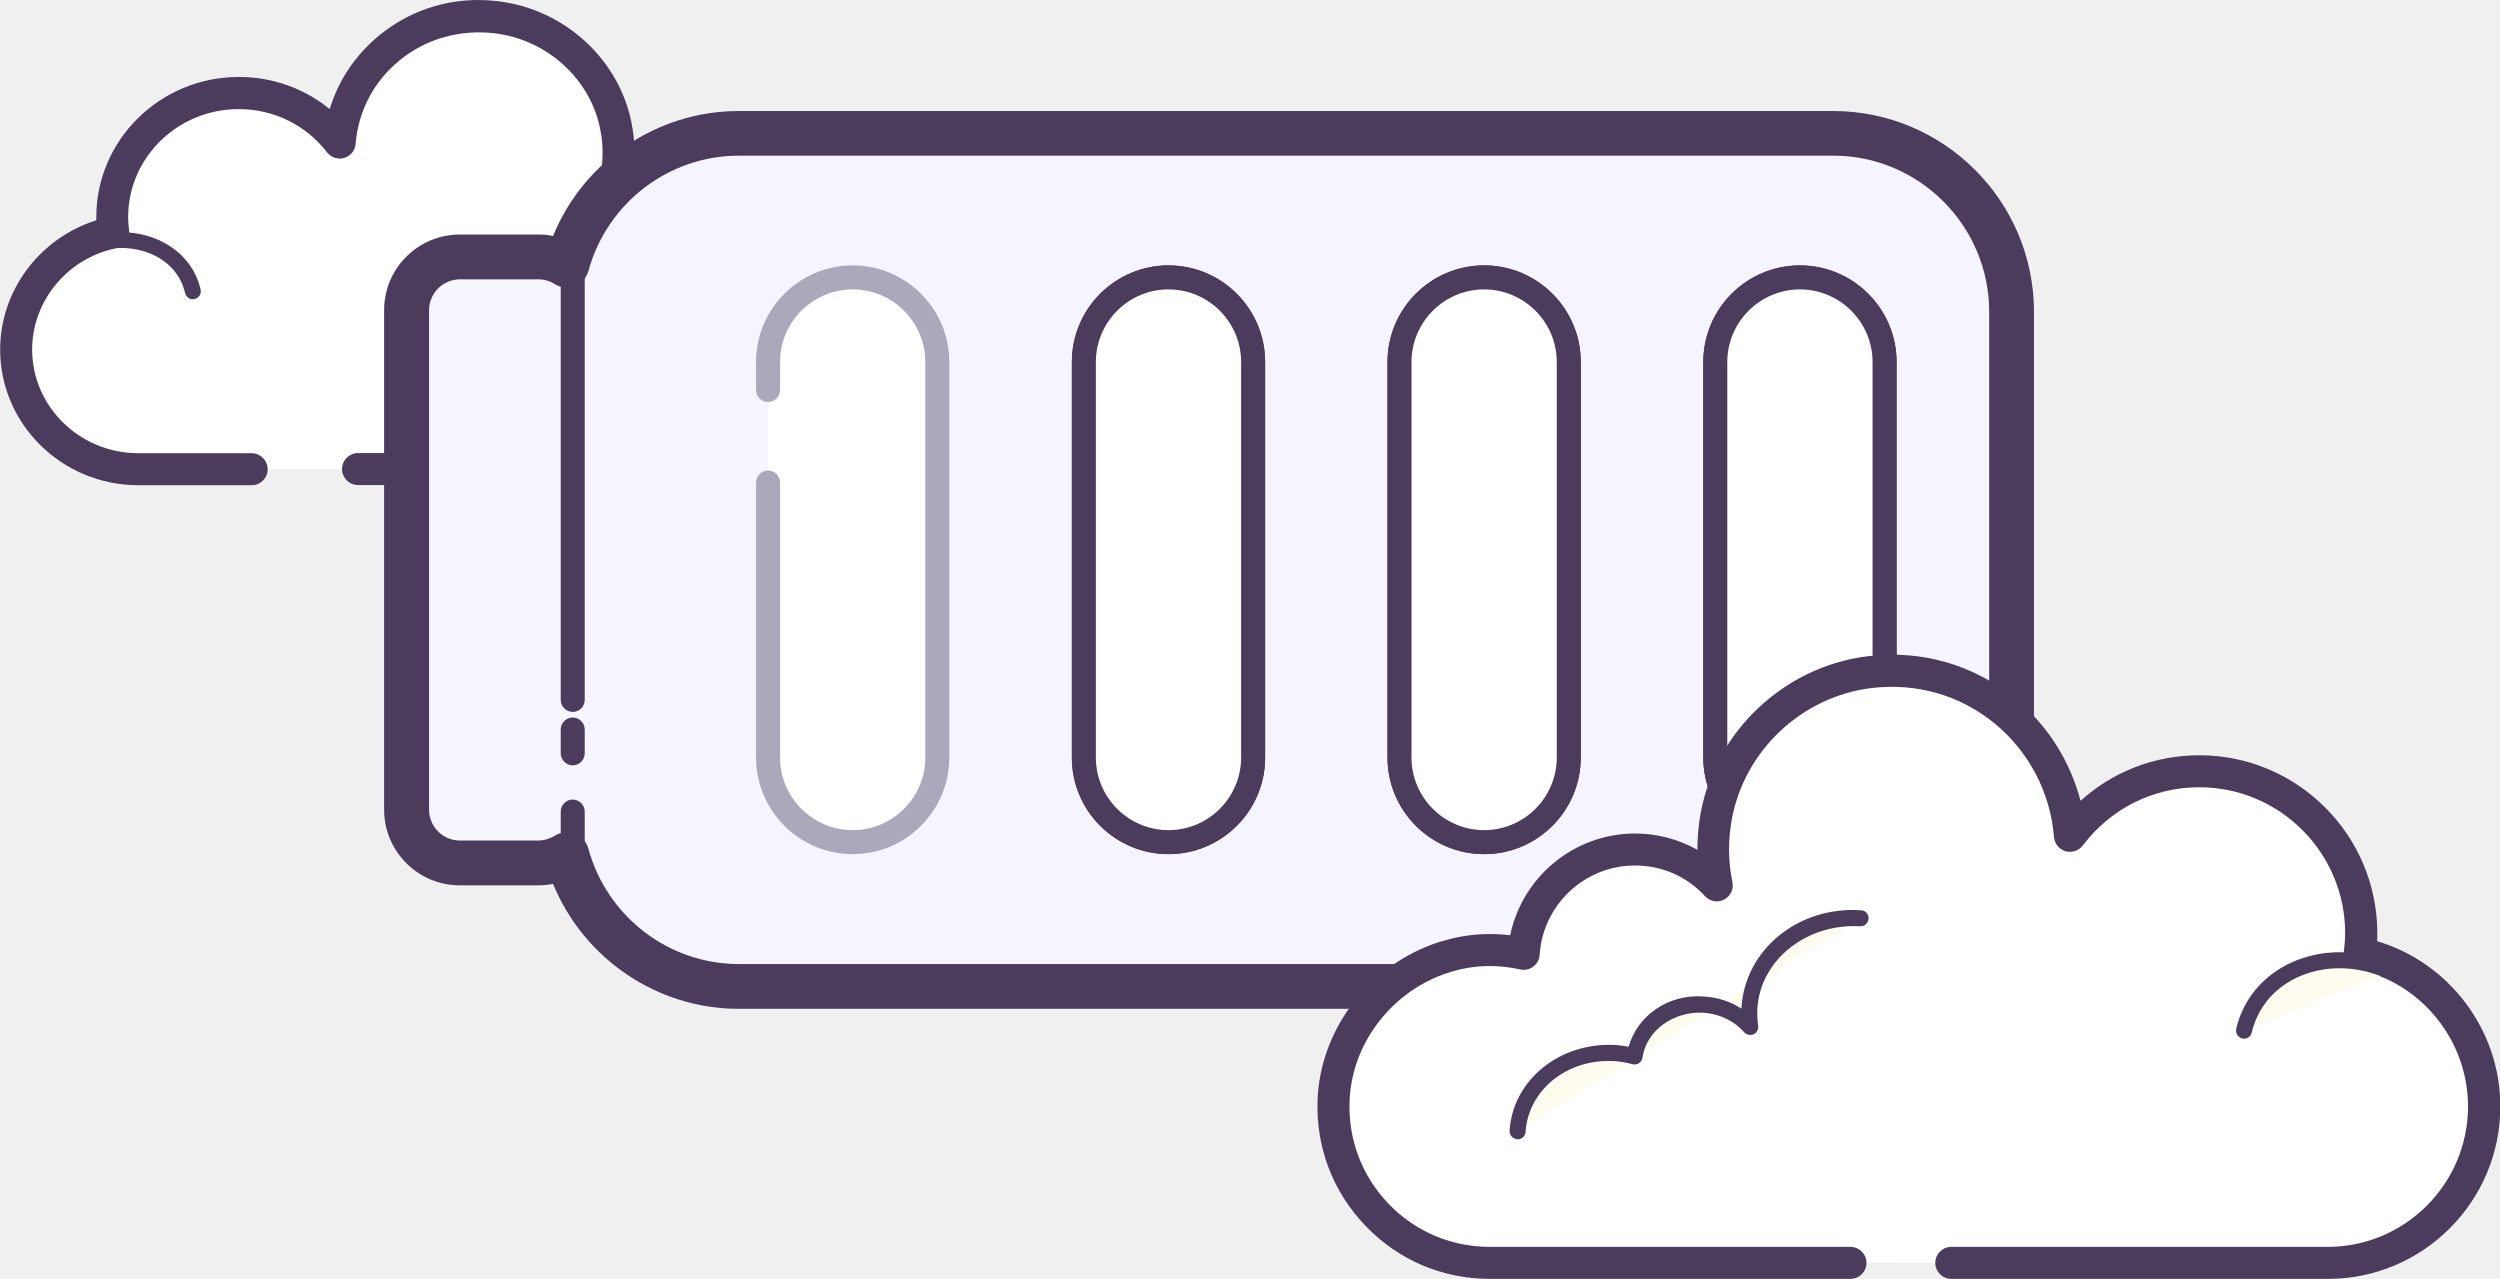
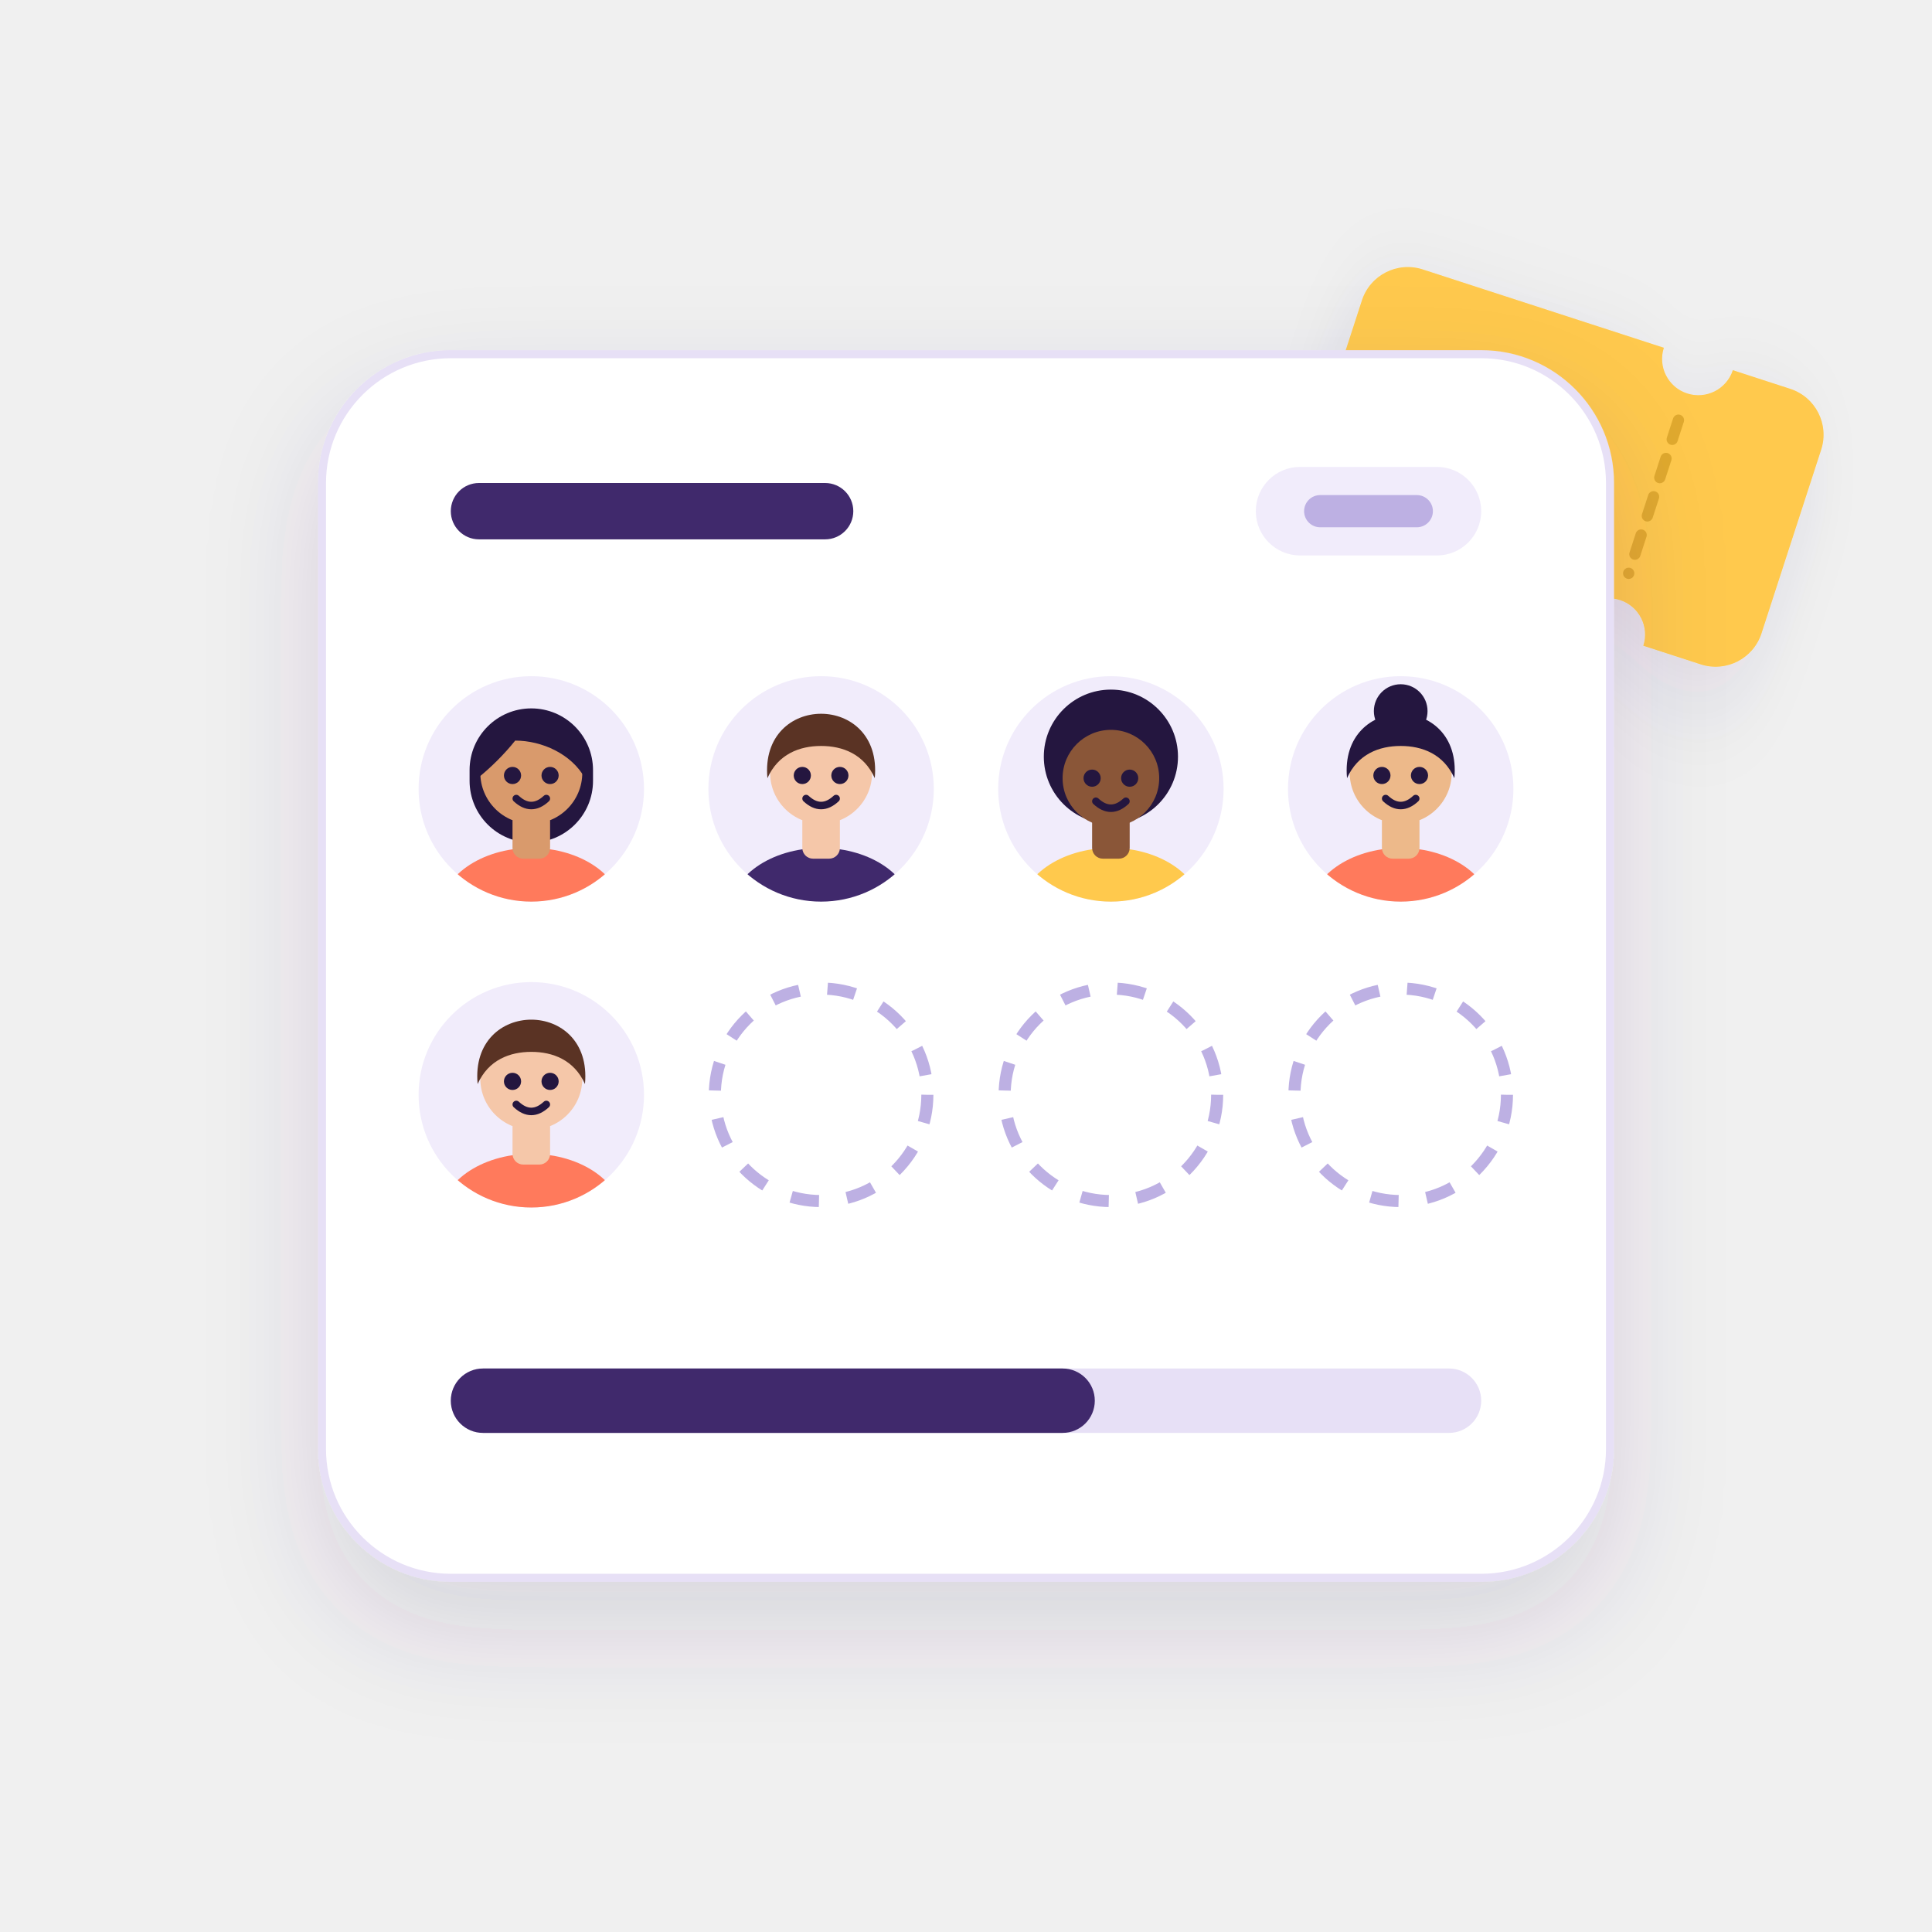
- <svg xmlns="http://www.w3.org/2000/svg" id="a" data-name="Layer 1" width="156.27" height="79.94" viewBox="0 0 156.27 79.94">
-   <path d="m31.96,29.32h17.62c4.32,0,7.81-3.51,7.64-7.78-.12-3-2.17-5.65-5.04-6.71-1.5-.55-2.93-.57-4.25-.29-.19-2.78-2.55-4.99-5.44-4.99-1.58,0-3,.66-4,1.71.22-1.05.24-2.18.02-3.33-.68-3.6-3.76-6.42-7.48-6.86-5.08-.61-9.43,3.07-9.8,7.83-1.44-1.87-3.73-3.09-6.31-3.09-4.37,0-7.91,3.47-7.91,7.75,0,.33.03.65.07.96-3.47.71-6.07,3.72-6.07,7.32,0,4.13,3.42,7.48,7.64,7.48h7.08m12.23,0h.72" fill="#fff" stroke-width="0" />
-   <path d="m49.58,30.32h-17.62c-.55,0-1-.45-1-1s.45-1,1-1h17.62c1.86,0,3.58-.73,4.85-2.05,1.22-1.27,1.86-2.94,1.79-4.69-.1-2.55-1.86-4.88-4.39-5.81-1.2-.45-2.41-.53-3.69-.25-.29.06-.58,0-.81-.18-.23-.18-.38-.44-.4-.73-.15-2.27-2.1-4.05-4.44-4.05-1.25,0-2.41.5-3.27,1.4-.31.32-.79.4-1.19.2-.4-.21-.61-.65-.52-1.09.2-.96.21-1.96.02-2.94-.6-3.17-3.32-5.66-6.62-6.05-2.17-.25-4.29.34-5.94,1.7-1.61,1.32-2.58,3.17-2.74,5.21-.03.41-.31.76-.71.88-.39.12-.82-.02-1.08-.35-1.32-1.71-3.33-2.7-5.52-2.7-3.81,0-6.91,3.03-6.91,6.75,0,.28.02.56.06.83.07.52-.28,1-.79,1.11-3.05.62-5.27,3.29-5.27,6.34,0,3.57,2.98,6.48,6.64,6.48h7.08c.55,0,1,.45,1,1s-.45,1-1,1h-7.08c-4.76,0-8.64-3.8-8.64-8.48,0-3.7,2.48-6.97,6.01-8.08,0-.07,0-.14,0-.21,0-4.82,4-8.75,8.91-8.75,2.11,0,4.1.72,5.68,2.01.54-1.79,1.6-3.38,3.1-4.61C25.78.51,28.43-.26,31.15.08c4.15.5,7.58,3.65,8.34,7.67.09.48.15.96.16,1.45.87-.42,1.83-.64,2.83-.64,3.01,0,5.58,2.06,6.27,4.85,1.29-.12,2.54.04,3.76.49,3.27,1.21,5.56,4.26,5.7,7.61.09,2.3-.74,4.48-2.35,6.15-1.63,1.69-3.92,2.66-6.29,2.66Zm-20.9,0h-.72c-.55,0-1-.45-1-1s.45-1,1-1h.72c.55,0,1,.45,1,1s-.45,1-1,1Z" fill="#4b3b5d" stroke-width="0" />
-   <path d="m12.06,18.71c-.23,0-.43-.16-.49-.39-.06-.26-.15-.51-.26-.74-.97-1.97-3.72-2.66-6.13-1.55-.25.12-.55,0-.66-.24-.12-.25,0-.55.24-.66,2.89-1.34,6.23-.43,7.44,2.01.15.3.26.62.34.95.06.27-.11.54-.37.6-.04,0-.08.01-.11.01Z" fill="#4b3b5d" stroke-width="0" />
-   <path d="m24.59,30.32h-2.21c-.55,0-1-.45-1-1s.45-1,1-1h2.21c.55,0,1,.45,1,1s-.45,1-1,1Z" fill="#4b3b5d" stroke-width="0" />
-   <path d="m46.18,61.66c-5.13,0-9.46-3.51-10.75-8.24-.51.33-1.12.52-1.77.52h-4.91c-1.83,0-3.33-1.5-3.33-3.33v-31.22c0-1.83,1.5-3.33,3.33-3.33h4.91c.65,0,1.26.2,1.77.52,1.29-4.73,5.63-8.24,10.75-8.24h68.41c6.14,0,11.16,5.02,11.16,11.16v31.01c0,6.14-5.02,11.16-11.16,11.16H46.18Z" fill="#f6f4ff" stroke-width="0" />
-   <path d="m114.59,63.06H46.18c-5.12,0-9.69-3.14-11.61-7.81-.3.06-.61.09-.92.09h-4.91c-2.61,0-4.73-2.12-4.73-4.73v-31.22c0-2.61,2.12-4.73,4.73-4.73h4.91c.31,0,.62.03.92.09,1.91-4.67,6.49-7.81,11.61-7.81h68.41c6.92,0,12.55,5.63,12.55,12.56v31.01c0,6.92-5.63,12.56-12.55,12.56Zm-79.16-11.04c.17,0,.34.03.5.09.42.16.73.51.85.94,1.16,4.25,5.02,7.21,9.4,7.21h68.41c5.38,0,9.75-4.38,9.75-9.76v-31.01c0-5.38-4.38-9.76-9.75-9.76H46.18c-4.38,0-8.24,2.96-9.4,7.21-.12.43-.43.78-.85.94-.41.16-.88.12-1.25-.12-.31-.2-.67-.3-1.02-.3h-4.91c-1.06,0-1.93.87-1.93,1.93v31.22c0,1.07.87,1.93,1.93,1.93h4.91c.35,0,.71-.11,1.02-.3.23-.14.49-.22.75-.22Z" fill="#4b3b5d" stroke-width="0" />
-   <path d="m35.8,47.84c-.41,0-.75-.34-.75-.75v-1.49c0-.41.34-.75.75-.75s.75.34.75.75v1.49c0,.41-.34.75-.75.75Z" fill="#4b3b5d" stroke-width="0" />
-   <path d="m35.8,44.5c-.41,0-.75-.34-.75-.75v-27.18c0-.41.34-.75.75-.75s.75.34.75.75v27.18c0,.41-.34.75-.75.75Z" fill="#4b3b5d" stroke-width="0" />
-   <path d="m35.8,53.76c-.41,0-.75-.34-.75-.75v-2.28c0-.41.34-.75.75-.75s.75.34.75.75v2.28c0,.41-.34.75-.75.75Z" fill="#4b3b5d" stroke-width="0" />
-   <path d="m112.51,52.64h0c2.91,0,5.29-2.38,5.29-5.29v-24.72c0-2.91-2.38-5.29-5.29-5.29h0c-2.91,0-5.29,2.38-5.29,5.29v24.72c0,2.91,2.38,5.29,5.29,5.29Z" fill="#ce942b" stroke-width="0" />
-   <path d="m112.51,53.39c-3.33,0-6.04-2.71-6.04-6.04v-24.72c0-3.33,2.71-6.04,6.04-6.04s6.04,2.71,6.04,6.04v24.72c0,3.33-2.71,6.04-6.04,6.04Zm0-35.3c-2.5,0-4.54,2.04-4.54,4.54v24.72c0,2.5,2.04,4.54,4.54,4.54s4.54-2.04,4.54-4.54v-24.72c0-2.5-2.04-4.54-4.54-4.54Z" fill="#472b29" stroke-width="0" />
-   <path d="m92.78,52.64h0c2.91,0,5.29-2.38,5.29-5.29v-24.72c0-2.91-2.38-5.29-5.29-5.29h0c-2.91,0-5.29,2.38-5.29,5.29v24.72c0,2.91,2.38,5.29,5.29,5.29Z" fill="#ce942b" stroke-width="0" />
-   <path d="m92.77,53.39c-3.33,0-6.04-2.71-6.04-6.04v-24.72c0-3.33,2.71-6.04,6.04-6.04s6.04,2.71,6.04,6.04v24.72c0,3.33-2.71,6.04-6.04,6.04Zm0-35.3c-2.5,0-4.54,2.04-4.54,4.54v24.72c0,2.5,2.04,4.54,4.54,4.54s4.54-2.04,4.54-4.54v-24.72c0-2.5-2.04-4.54-4.54-4.54Z" fill="#472b29" stroke-width="0" />
-   <path d="m73.04,52.64h0c2.91,0,5.29-2.38,5.29-5.29v-24.72c0-2.91-2.38-5.29-5.29-5.29h0c-2.91,0-5.29,2.38-5.29,5.29v24.72c0,2.91,2.38,5.29,5.29,5.29Z" fill="#ce942b" stroke-width="0" />
-   <path d="m73.04,53.39c-3.33,0-6.04-2.71-6.04-6.04v-24.72c0-3.33,2.71-6.04,6.04-6.04s6.04,2.71,6.04,6.04v24.72c0,3.33-2.71,6.04-6.04,6.04Zm0-35.3c-2.5,0-4.54,2.04-4.54,4.54v24.72c0,2.5,2.04,4.54,4.54,4.54s4.54-2.04,4.54-4.54v-24.72c0-2.5-2.04-4.54-4.54-4.54Z" fill="#472b29" stroke-width="0" />
-   <path d="m112.51,52.64h0c2.91,0,5.29-2.38,5.29-5.29v-24.72c0-2.91-2.38-5.29-5.29-5.29h0c-2.91,0-5.29,2.38-5.29,5.29v24.72c0,2.91,2.38,5.29,5.29,5.29Z" fill="#fff" stroke-width="0" />
-   <path d="m112.51,53.39c-3.33,0-6.04-2.71-6.04-6.04v-24.72c0-3.33,2.71-6.04,6.04-6.04s6.04,2.71,6.04,6.04v24.72c0,3.33-2.71,6.04-6.04,6.04Zm0-35.3c-2.5,0-4.54,2.04-4.54,4.54v24.72c0,2.5,2.04,4.54,4.54,4.54s4.54-2.04,4.54-4.54v-24.72c0-2.5-2.04-4.54-4.54-4.54Z" fill="#4b3b5d" stroke-width="0" />
-   <path d="m92.77,52.64h0c2.91,0,5.29-2.38,5.29-5.29v-24.72c0-2.91-2.38-5.29-5.29-5.29h0c-2.91,0-5.29,2.38-5.29,5.29v24.72c0,2.91,2.38,5.29,5.29,5.29Z" fill="#fff" stroke-width="0" />
-   <path d="m92.77,53.39c-3.33,0-6.04-2.71-6.04-6.04v-24.72c0-3.33,2.71-6.04,6.04-6.04s6.04,2.71,6.04,6.04v24.72c0,3.33-2.71,6.04-6.04,6.04Zm0-35.3c-2.5,0-4.54,2.04-4.54,4.54v24.72c0,2.5,2.04,4.54,4.54,4.54s4.54-2.04,4.54-4.54v-24.72c0-2.5-2.04-4.54-4.54-4.54Z" fill="#4b3b5d" stroke-width="0" />
-   <path d="m73.04,52.64h0c2.91,0,5.29-2.38,5.29-5.29v-24.72c0-2.91-2.38-5.29-5.29-5.29h0c-2.91,0-5.29,2.38-5.29,5.29v24.72c0,2.91,2.38,5.29,5.29,5.29Z" fill="#fff" stroke-width="0" />
-   <path d="m73.04,53.39c-3.33,0-6.04-2.71-6.04-6.04v-24.72c0-3.33,2.71-6.04,6.04-6.04s6.04,2.71,6.04,6.04v24.72c0,3.33-2.71,6.04-6.04,6.04Zm0-35.3c-2.5,0-4.54,2.04-4.54,4.54v24.72c0,2.5,2.04,4.54,4.54,4.54s4.54-2.04,4.54-4.54v-24.72c0-2.5-2.04-4.54-4.54-4.54Z" fill="#4b3b5d" stroke-width="0" />
-   <path d="m48.02,30.16v17.19c0,2.91,2.38,5.29,5.29,5.29h0c2.91,0,5.29-2.38,5.29-5.29v-24.72c0-2.91-2.38-5.29-5.29-5.29h0c-2.91,0-5.29,2.38-5.29,5.29v1.75" fill="#fff" stroke-width="0" />
-   <path d="m53.3,53.39c-3.33,0-6.04-2.71-6.04-6.04v-17.19c0-.41.34-.75.75-.75s.75.34.75.75v17.19c0,2.5,2.04,4.54,4.54,4.54s4.54-2.04,4.54-4.54v-24.72c0-2.5-2.04-4.54-4.54-4.54s-4.54,2.04-4.54,4.54v1.75c0,.41-.34.75-.75.75s-.75-.34-.75-.75v-1.75c0-3.33,2.71-6.04,6.04-6.04s6.04,2.71,6.04,6.04v24.72c0,3.33-2.71,6.04-6.04,6.04Z" fill="#aaa8ba" stroke-width="0" />
-   <path d="m121.97,78.94h23.52c5.4,0,9.78-4.38,9.78-9.78,0-4.71-3.33-8.64-7.77-9.57.05-.41.09-.83.09-1.26,0-5.59-4.53-10.13-10.13-10.13-3.3,0-6.23,1.59-8.07,4.03-.47-6.23-6.03-11.03-12.54-10.23-4.76.58-8.69,4.26-9.57,8.97-.28,1.51-.25,2.98.03,4.35-1.28-1.37-3.09-2.24-5.11-2.24-3.7,0-6.72,2.88-6.96,6.52-1.68-.37-3.51-.35-5.43.38-3.68,1.38-6.3,4.85-6.45,8.77-.22,5.58,4.24,10.17,9.77,10.17h22.54" fill="#fff" stroke-width="0" />
-   <path d="m145.49,79.94h-23.52c-.55,0-1-.45-1-1s.45-1,1-1h23.52c4.84,0,8.78-3.94,8.78-8.78,0-4.13-2.93-7.75-6.97-8.59-.51-.11-.85-.58-.79-1.1.04-.38.08-.75.08-1.14,0-5.03-4.09-9.12-9.12-9.12-2.88,0-5.53,1.33-7.28,3.64-.25.33-.68.47-1.08.36-.4-.12-.68-.47-.72-.88-.21-2.76-1.56-5.34-3.7-7.1-2.16-1.78-4.9-2.56-7.72-2.22-4.33.53-7.91,3.89-8.71,8.16-.25,1.34-.24,2.67.03,3.97.09.44-.12.88-.52,1.09-.4.21-.88.12-1.19-.21-1.14-1.24-2.7-1.92-4.38-1.92-3.14,0-5.76,2.45-5.96,5.59-.02.29-.16.56-.4.73-.23.18-.54.24-.81.18-1.69-.37-3.28-.26-4.87.33-3.34,1.25-5.67,4.42-5.8,7.88-.1,2.41.77,4.7,2.44,6.44s3.92,2.69,6.33,2.69h22.54c.55,0,1,.45,1,1s-.45,1-1,1h-22.54c-2.96,0-5.72-1.17-7.77-3.31-2.05-2.13-3.12-4.94-3-7.9.17-4.25,3.02-8.14,7.1-9.67,1.6-.6,3.26-.8,4.94-.6.75-3.64,3.99-6.36,7.81-6.36,1.37,0,2.71.36,3.89,1.02,0-.77.07-1.54.21-2.32.95-5.12,5.24-9.14,10.43-9.78,3.36-.42,6.64.53,9.23,2.65,2.01,1.65,3.43,3.9,4.08,6.39,2.02-1.83,4.64-2.85,7.43-2.85,6.13,0,11.12,4.99,11.12,11.12,0,.17,0,.33-.01.5,4.51,1.35,7.7,5.55,7.7,10.33,0,5.94-4.83,10.78-10.77,10.78Z" fill="#4b3b5d" stroke-width="0" />
-   <path d="m116.3,57.4c-3.62-.24-6.73,2.26-6.95,5.58-.03.41,0,.82.05,1.21-.7-.79-1.73-1.32-2.92-1.4-2.17-.14-4.04,1.29-4.32,3.24-.39-.11-.81-.18-1.23-.21-3.16-.21-5.89,1.98-6.08,4.88" fill="#fdfcef" stroke-width="0" />
-   <path d="m94.85,71.2s-.02,0-.03,0c-.28-.02-.48-.26-.46-.53.21-3.17,3.14-5.54,6.62-5.35.27.02.54.05.82.11.55-1.93,2.46-3.32,4.73-3.14.85.05,1.65.32,2.33.76,0-.04,0-.07,0-.11.24-3.59,3.55-6.31,7.48-6.04.28.02.48.26.46.53-.02.26-.24.47-.5.47,0,0-.02,0-.03,0-3.33-.19-6.22,2.08-6.42,5.12-.02.36,0,.73.05,1.1.03.22-.08.43-.28.53-.2.09-.44.04-.59-.12-.63-.72-1.57-1.17-2.57-1.23-1.85-.09-3.55,1.11-3.79,2.81-.02.14-.1.27-.22.35s-.27.1-.41.06c-.38-.1-.76-.17-1.13-.19-2.92-.18-5.38,1.79-5.55,4.42-.01.26-.23.47-.5.47Z" fill="#4b3b5d" stroke-width="0" />
-   <path d="m149.45,60.74c-3.4-1.6-7.33-.47-8.78,2.53-.18.37-.31.76-.4,1.15" fill="#fdfcef" stroke-width="0" />
-   <path d="m140.27,64.92s-.07,0-.11-.01c-.27-.06-.44-.33-.38-.6.1-.44.25-.86.44-1.25,1.57-3.24,5.81-4.48,9.44-2.77.25.12.36.42.24.67-.12.25-.42.35-.67.24-3.15-1.48-6.79-.45-8.11,2.3-.16.33-.28.68-.37,1.04-.05.23-.25.39-.48.39Z" fill="#4b3b5d" stroke-width="0" />
+ <svg xmlns="http://www.w3.org/2000/svg" viewBox="0 0 240 240" width="240" height="240" fill="none">
+   <defs>
+     <filter id="shadow" x="-40%" y="-40%" width="180%" height="180%">
+       <feDropShadow dx="0" dy="6" stdDeviation="7" flood-color="#40296C" flood-opacity=".14" />
+     </filter>
+     <filter id="shadow-soft" x="-40%" y="-40%" width="180%" height="180%">
+       <feDropShadow dx="0" dy="4" stdDeviation="5" flood-color="#40296C" flood-opacity=".09" />
+     </filter>
+     <clipPath id="avatar">
+       <circle cx="0" cy="-6" r="21" />
+     </clipPath>
+   </defs>
+   <g transform="translate(194 58) rotate(18)">
+     <path d="M-24 -18h31.5a4.5 4.5 0 0 0 9 0h7.5a6 6 0 0 1 6 6v24a6 6 0 0 1-6 6h-7.5a4.5 4.5 0 0 0-9 0h-31.5a6 6 0 0 1-6-6v-24a6 6 0 0 1 6-6Z" fill="#FFC94D" filter="url(#shadow-soft)" />
+     <path d="M12 -10V10" stroke="#E0A92E" stroke-width="1.4" stroke-dasharray="2.5 2.5" stroke-linecap="round" />
+     <rect x="-21" y="-8" width="22" height="5" rx="2.5" fill="#E0A92E" />
+     <rect x="-21" y="2" width="14" height="4.5" rx="2.25" fill="#E0A92E" opacity="0.6" />
+   </g>
+   <rect x="40" y="44" width="160" height="152" rx="16" fill="#FFFFFF" stroke="#E7E0F6" filter="url(#shadow)" />
+   <rect x="56" y="60" width="50" height="7" rx="3.5" fill="#40296C" />
+   <rect x="156" y="58" width="28" height="11" rx="5.5" fill="#F1ECFB" />
+   <rect x="162" y="61.5" width="16" height="4" rx="2.0" fill="#BDB0E3" />
+   <g transform="translate(66 98) scale(0.6667) translate(0 6)">
+     <circle cx="0" cy="-6" r="21" fill="#F1ECFB" />
+     <g clip-path="url(#avatar)">
+       <rect x="-11.5" y="-21" width="23" height="25" rx="11.5" fill="#24163F" />
+       <ellipse cx="0" cy="17" rx="17" ry="12" fill="#FF7A5C" />
+       <rect x="-3.5" y="-2" width="7" height="9" rx="2" fill="#D99A6C" />
+       <circle cx="0" cy="-9" r="9.5" fill="#D99A6C" />
+       <path d="M-10 -8C-11 -24 11 -24 10 -8C7.5 -12.5 2 -15 -3 -15C-5 -12.5 -7.5 -10 -10 -8Z" fill="#24163F" />
+       <circle cx="-3.5" cy="-8.5" r="1.6" fill="#24163F" />
+       <circle cx="3.5" cy="-8.5" r="1.6" fill="#24163F" />
+       <path d="M-2.8 -4.2q2.8 2.6 5.6 0" stroke="#24163F" stroke-width="1.4" stroke-linecap="round" />
+     </g>
+   </g>
+   <g transform="translate(102 98) scale(0.6667) translate(0 6)">
+     <circle cx="0" cy="-6" r="21" fill="#F1ECFB" />
+     <g clip-path="url(#avatar)">
+       <ellipse cx="0" cy="17" rx="17" ry="12" fill="#40296C" />
+       <rect x="-3.5" y="-2" width="7" height="9" rx="2" fill="#F5C7A9" />
+       <circle cx="0" cy="-9" r="9.5" fill="#F5C7A9" />
+       <path d="M-10 -8C-11.5 -24 11.5 -24 10 -8C8 -12.5 4 -14 0 -14C-4 -14 -8 -12.5 -10 -8Z" fill="#5A3324" />
+       <circle cx="-3.5" cy="-8.5" r="1.6" fill="#24163F" />
+       <circle cx="3.5" cy="-8.5" r="1.6" fill="#24163F" />
+       <path d="M-2.8 -4.2q2.8 2.6 5.6 0" stroke="#24163F" stroke-width="1.4" stroke-linecap="round" />
+     </g>
+   </g>
+   <g transform="translate(138 98) scale(0.6667) translate(0 6)">
+     <circle cx="0" cy="-6" r="21" fill="#F1ECFB" />
+     <g clip-path="url(#avatar)">
+       <circle cx="0" cy="-12" r="12.5" fill="#24163F" />
+       <ellipse cx="0" cy="17" rx="17" ry="12" fill="#FFC94D" />
+       <rect x="-3.5" y="-2" width="7" height="9" rx="2" fill="#8A5638" />
+       <circle cx="0" cy="-8" r="9" fill="#8A5638" />
+       <circle cx="-3.5" cy="-8" r="1.6" fill="#24163F" />
+       <circle cx="3.5" cy="-8" r="1.6" fill="#24163F" />
+       <path d="M-2.8 -3.7q2.8 2.6 5.6 0" stroke="#24163F" stroke-width="1.4" stroke-linecap="round" />
+     </g>
+   </g>
+   <g transform="translate(174 98) scale(0.6667) translate(0 6)">
+     <circle cx="0" cy="-6" r="21" fill="#F1ECFB" />
+     <g clip-path="url(#avatar)">
+       <circle cx="0" cy="-20.5" r="5" fill="#24163F" />
+       <ellipse cx="0" cy="17" rx="17" ry="12" fill="#FF7A5C" />
+       <rect x="-3.5" y="-2" width="7" height="9" rx="2" fill="#EDB98A" />
+       <circle cx="0" cy="-9" r="9.5" fill="#EDB98A" />
+       <path d="M-10 -8C-11.5 -24 11.5 -24 10 -8C8 -12.5 4 -14 0 -14C-4 -14 -8 -12.5 -10 -8Z" fill="#24163F" />
+       <circle cx="-3.5" cy="-8.5" r="1.6" fill="#24163F" />
+       <circle cx="3.5" cy="-8.5" r="1.6" fill="#24163F" />
+       <path d="M-2.8 -4.2q2.8 2.6 5.6 0" stroke="#24163F" stroke-width="1.4" stroke-linecap="round" />
+     </g>
+   </g>
+   <g transform="translate(66 136) scale(0.6667) translate(0 6)">
+     <circle cx="0" cy="-6" r="21" fill="#F1ECFB" />
+     <g clip-path="url(#avatar)">
+       <ellipse cx="0" cy="17" rx="17" ry="12" fill="#FF7A5C" />
+       <rect x="-3.5" y="-2" width="7" height="9" rx="2" fill="#F5C7A9" />
+       <circle cx="0" cy="-9" r="9.5" fill="#F5C7A9" />
+       <path d="M-10 -8C-11.5 -24 11.5 -24 10 -8C8 -12.5 4 -14 0 -14C-4 -14 -8 -12.5 -10 -8Z" fill="#5A3324" />
+       <circle cx="-3.5" cy="-8.5" r="1.6" fill="#24163F" />
+       <circle cx="3.5" cy="-8.5" r="1.6" fill="#24163F" />
+       <path d="M-2.8 -4.2q2.8 2.6 5.6 0" stroke="#24163F" stroke-width="1.4" stroke-linecap="round" />
+     </g>
+   </g>
+   <circle cx="102" cy="136" r="13.2" stroke="#BDB0E3" stroke-width="1.5" stroke-dasharray="3.5 3.5" />
+   <circle cx="138" cy="136" r="13.2" stroke="#BDB0E3" stroke-width="1.5" stroke-dasharray="3.5 3.5" />
+   <circle cx="174" cy="136" r="13.2" stroke="#BDB0E3" stroke-width="1.5" stroke-dasharray="3.5 3.5" />
+   <rect x="56" y="170" width="128" height="8" rx="4.0" fill="#E7E0F6" />
+   <rect x="56" y="170" width="80" height="8" rx="4.0" fill="#40296C" />
</svg>
